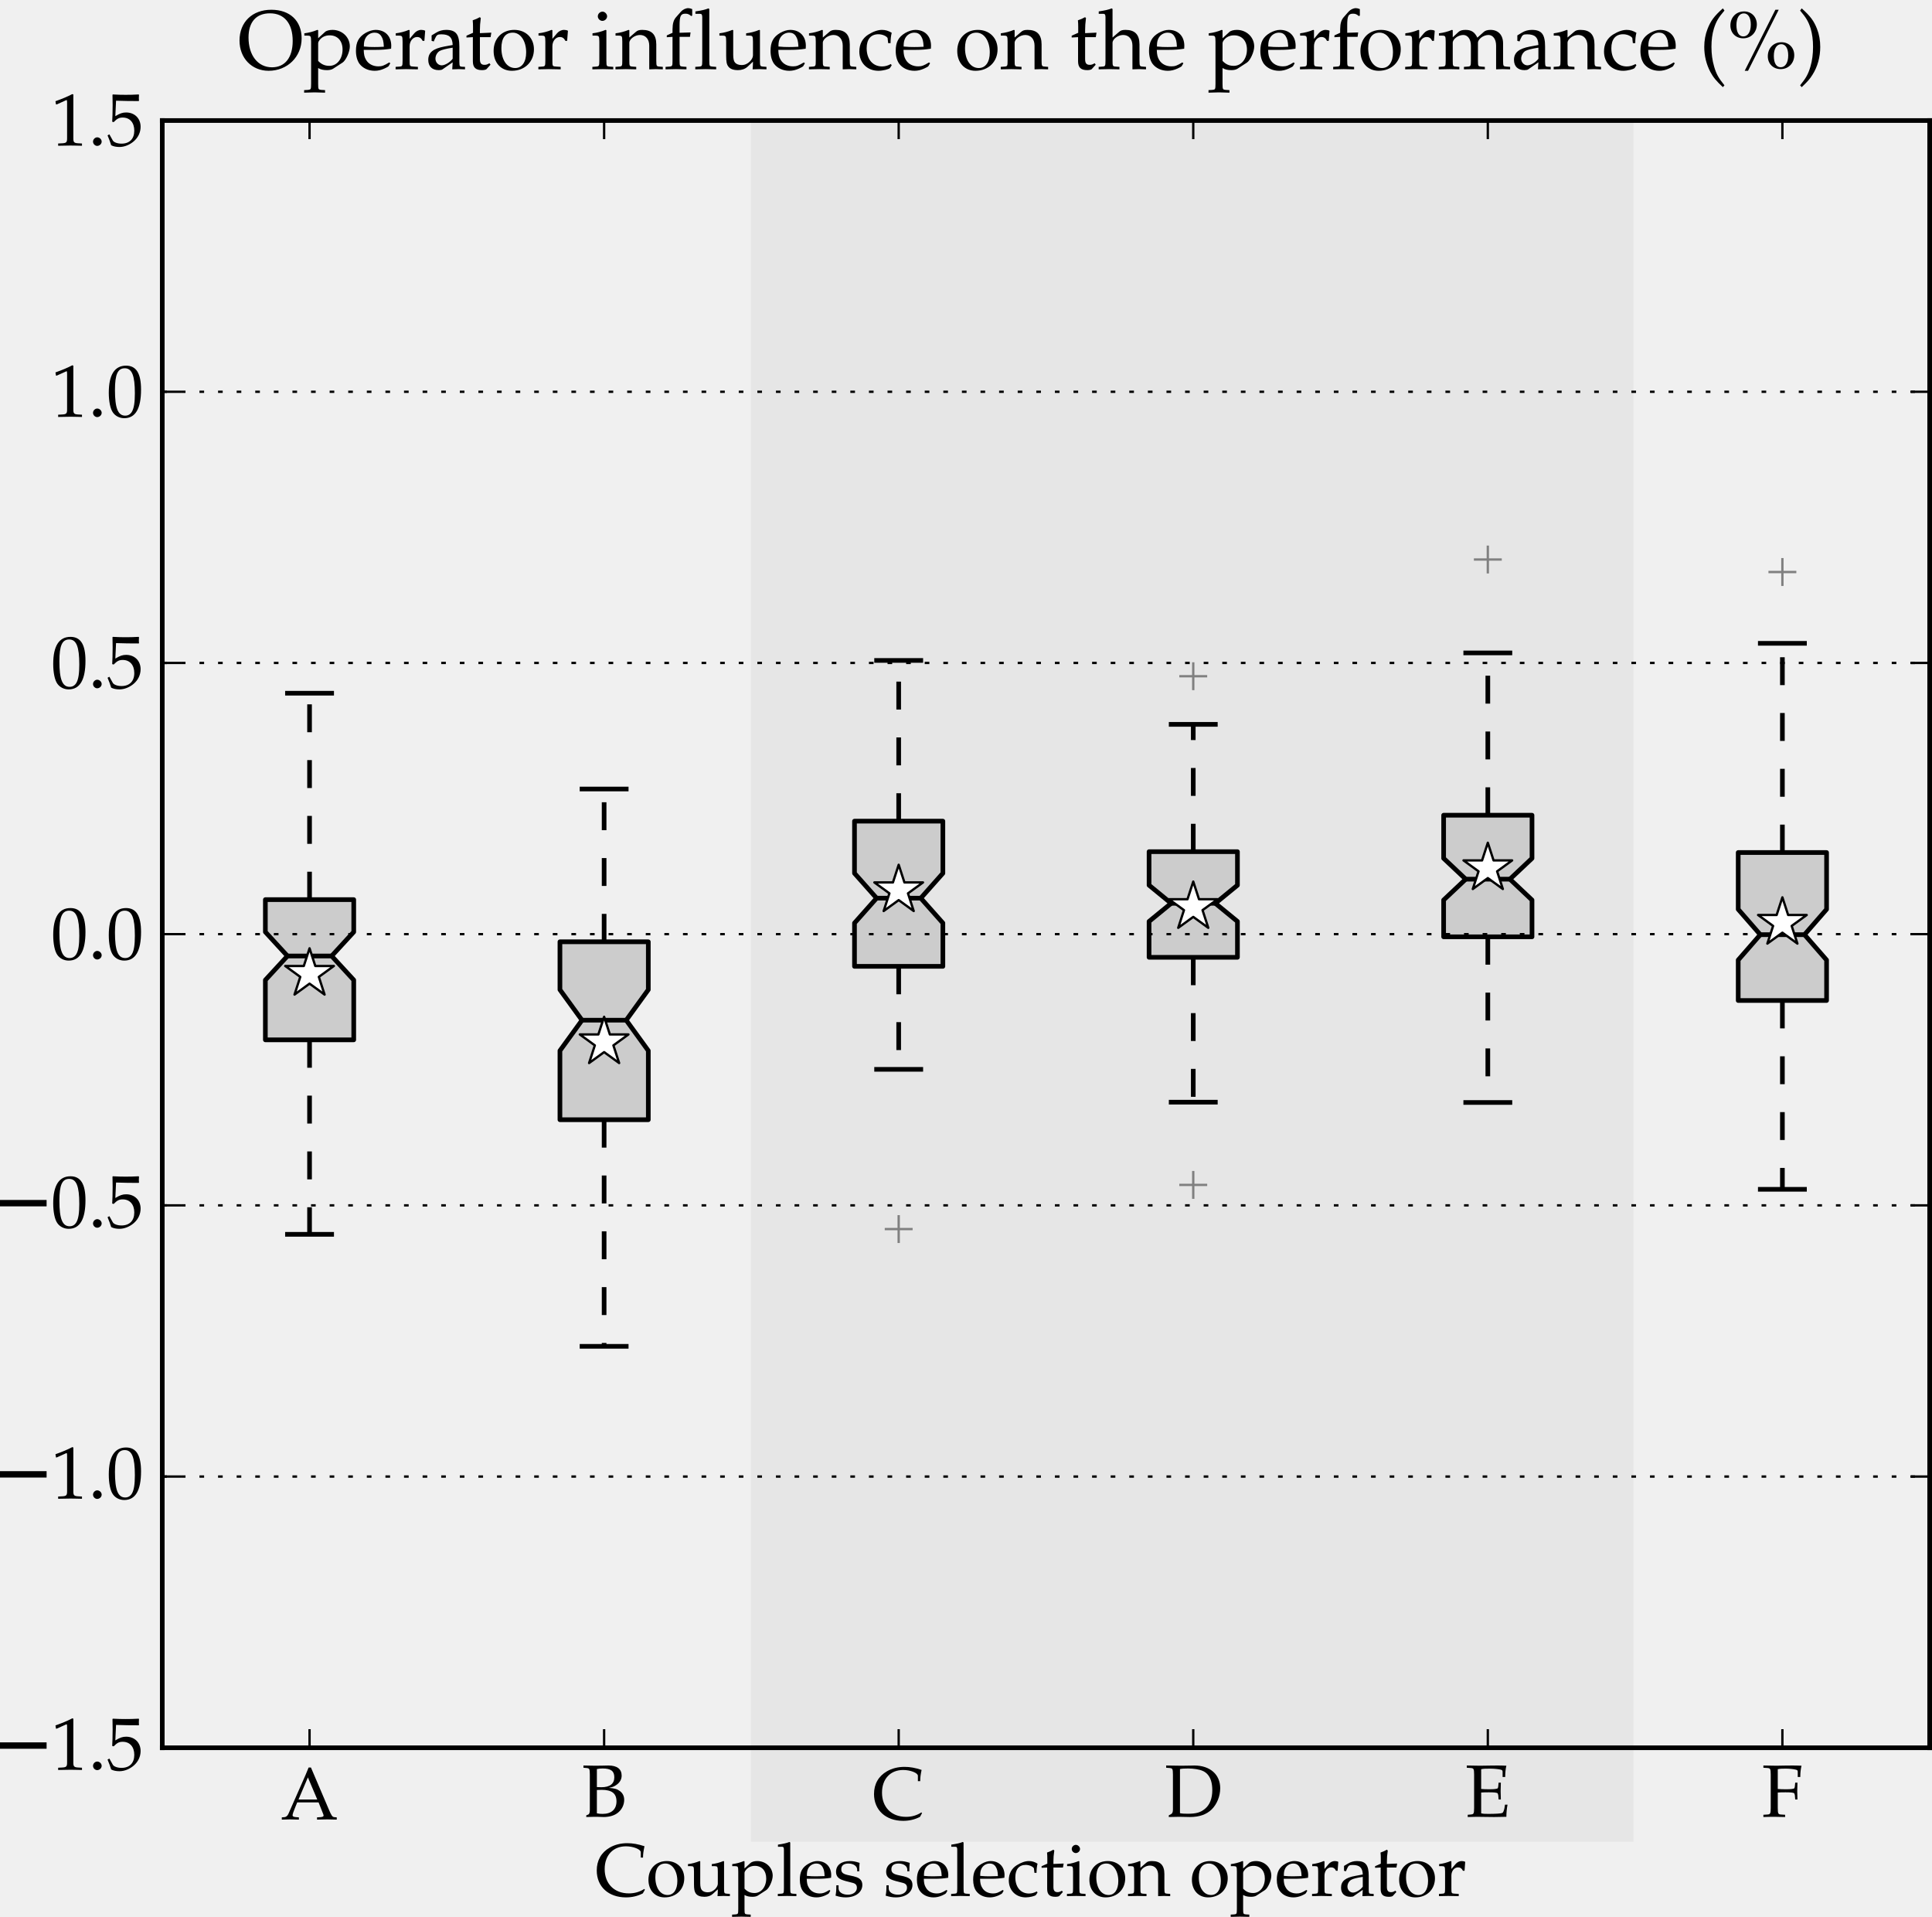
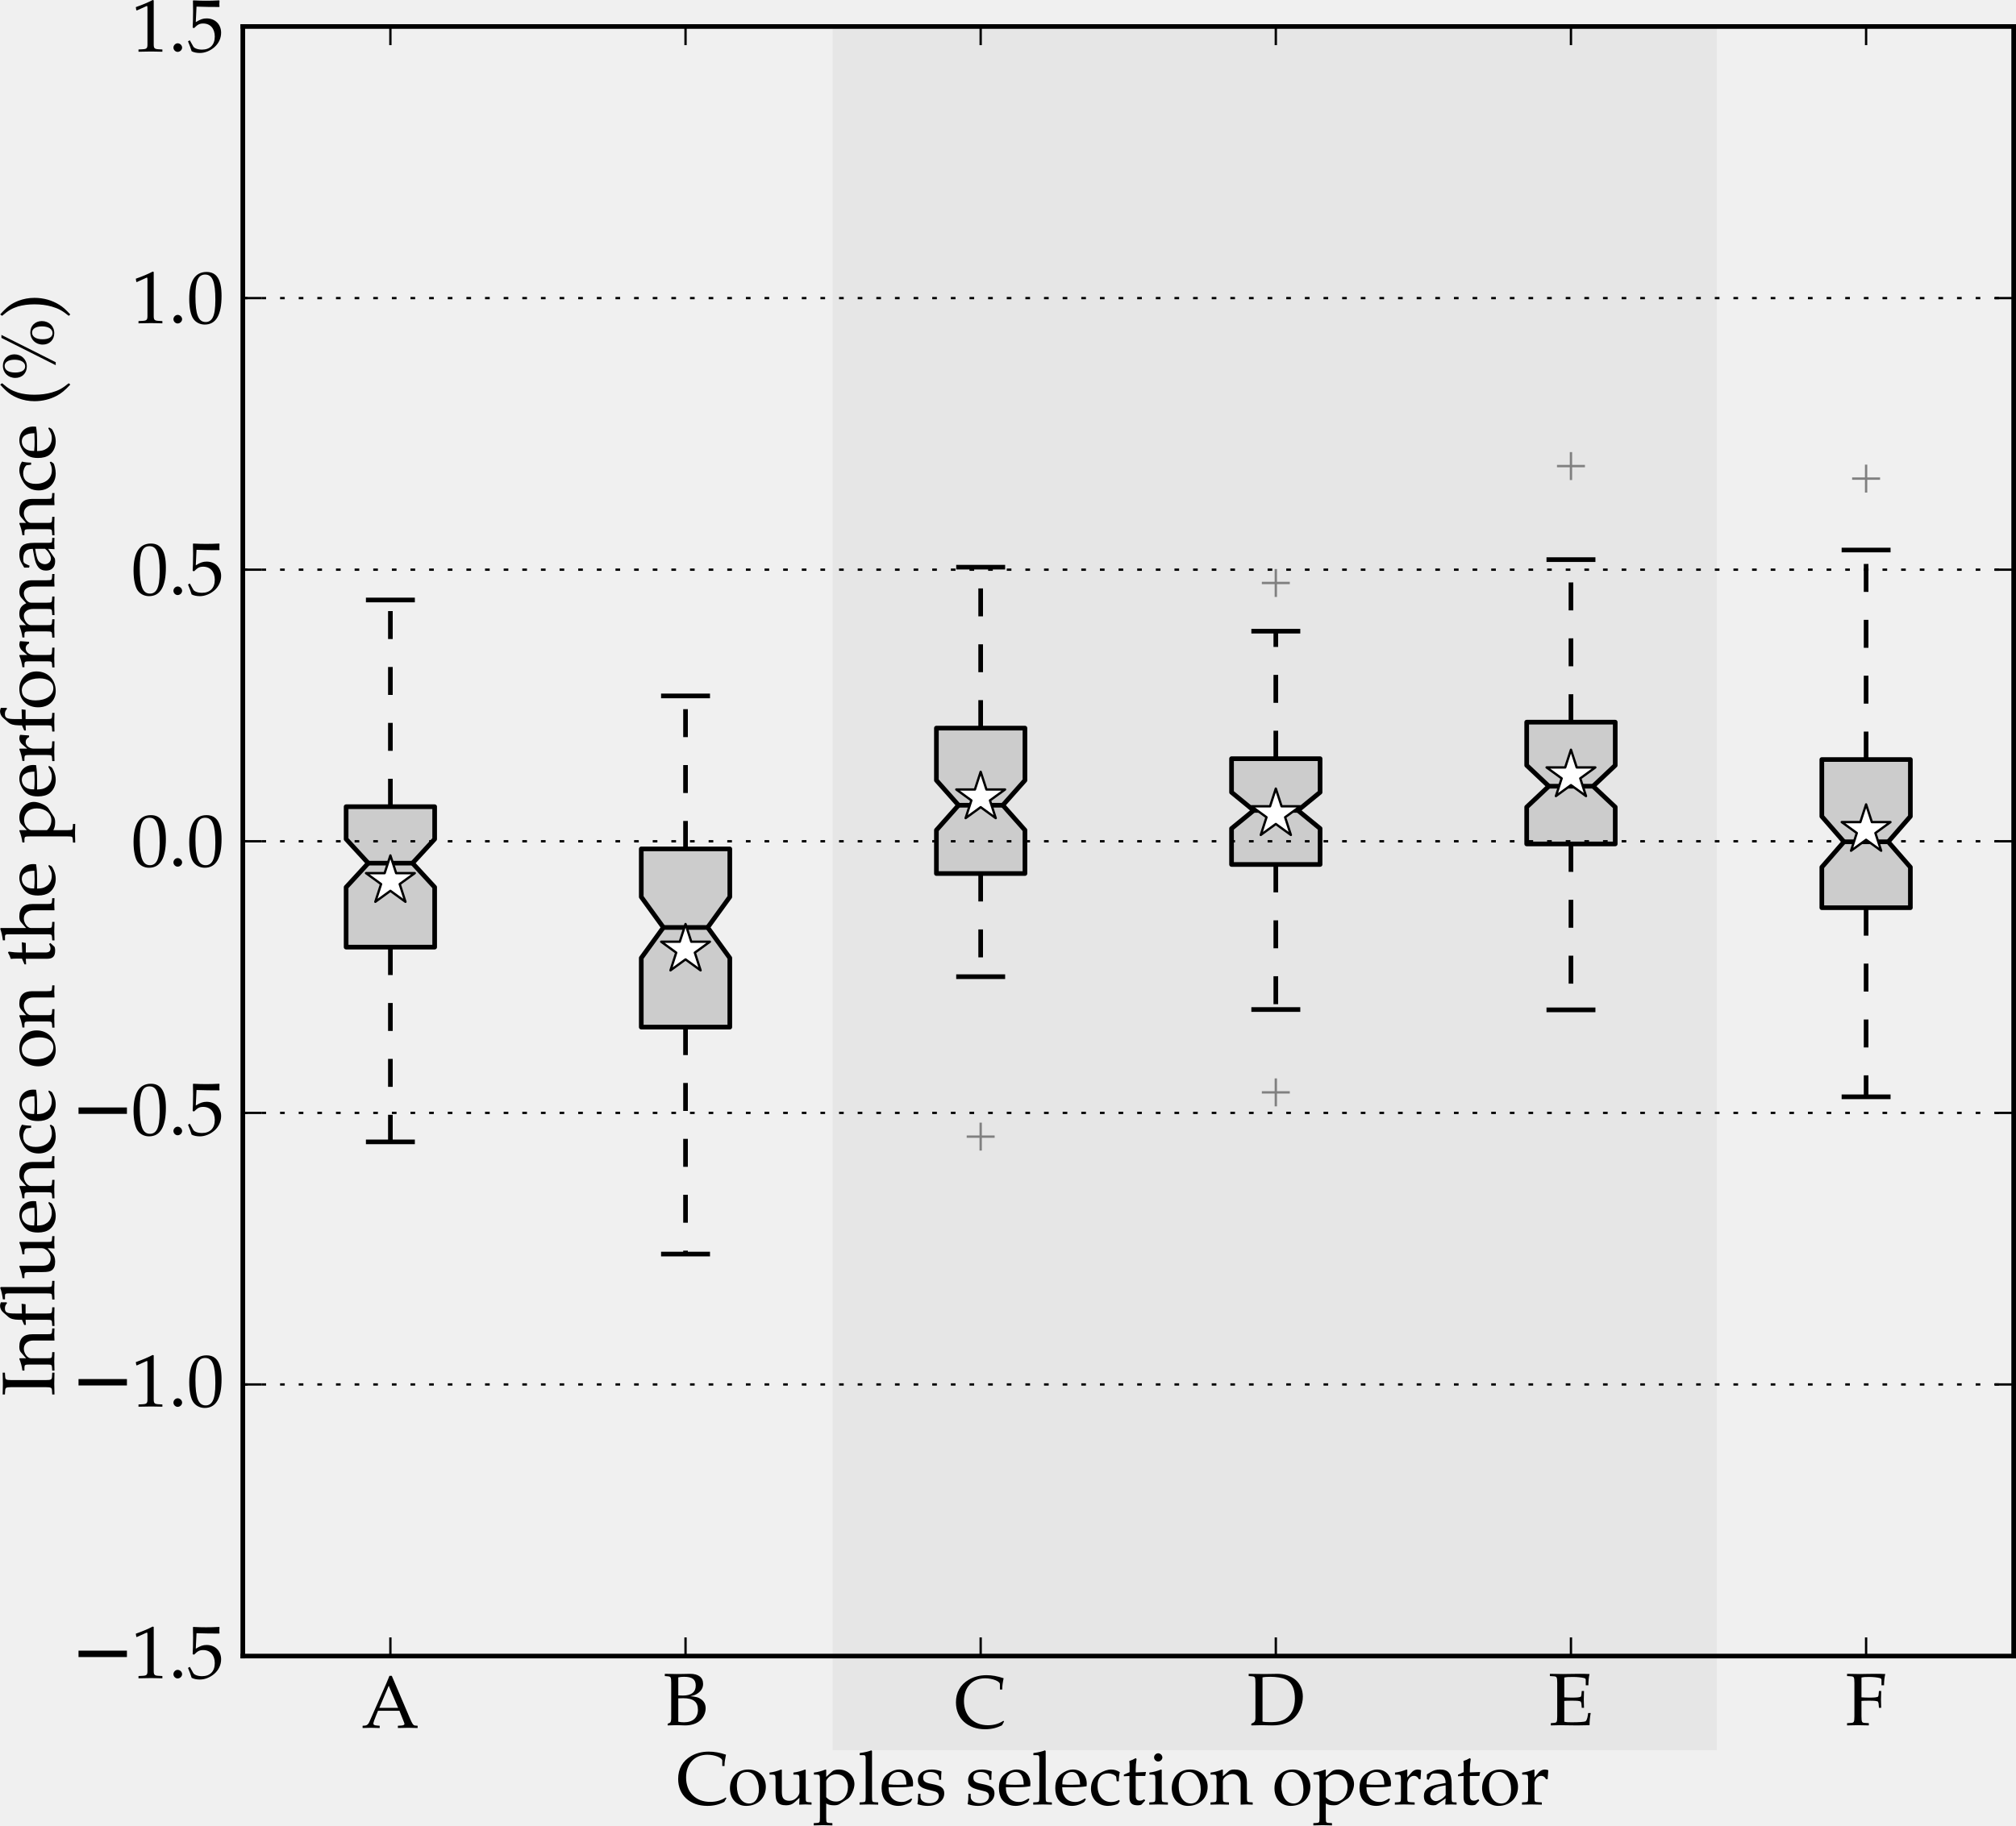
- <svg xmlns="http://www.w3.org/2000/svg" id="svg2" version="1.1" xml:space="preserve" width="519.454" height="515.296" viewBox="0 0 519.454 515.296">
+ <svg xmlns="http://www.w3.org/2000/svg" id="svg2" version="1.1" xml:space="preserve" width="540.984" height="489.962" viewBox="0 0 540.984 489.962">
  <defs id="defs6">
    <clipPath clipPathUnits="userSpaceOnUse" id="clipPath20">
      <path d="m 43.2,43.2 380.16,0 0,349.92 -380.16,0 0,-349.92 z" id="path22" />
    </clipPath>
    <clipPath clipPathUnits="userSpaceOnUse" id="clipPath30">
      <path d="m 43.2,43.2 380.16,0 0,349.92 -380.16,0 0,-349.92 z" id="path32" />
    </clipPath>
    <clipPath clipPathUnits="userSpaceOnUse" id="clipPath40">
      <path d="m 43.2,43.2 380.16,0 0,349.92 -380.16,0 0,-349.92 z" id="path42" />
    </clipPath>
    <clipPath clipPathUnits="userSpaceOnUse" id="clipPath50">
      <path d="m 43.2,43.2 380.16,0 0,349.92 -380.16,0 0,-349.92 z" id="path52" />
    </clipPath>
    <clipPath clipPathUnits="userSpaceOnUse" id="clipPath60">
      <path d="m 43.2,43.2 380.16,0 0,349.92 -380.16,0 0,-349.92 z" id="path62" />
    </clipPath>
    <clipPath clipPathUnits="userSpaceOnUse" id="clipPath70">
      <path d="m 43.2,43.2 380.16,0 0,349.92 -380.16,0 0,-349.92 z" id="path72" />
    </clipPath>
    <clipPath clipPathUnits="userSpaceOnUse" id="clipPath80">
      <path d="m 43.2,43.2 380.16,0 0,349.92 -380.16,0 0,-349.92 z" id="path82" />
    </clipPath>
    <clipPath clipPathUnits="userSpaceOnUse" id="clipPath90">
      <path d="m 43.2,43.2 380.16,0 0,349.92 -380.16,0 0,-349.92 z" id="path92" />
    </clipPath>
    <clipPath clipPathUnits="userSpaceOnUse" id="clipPath100">
      <path d="m 43.2,43.2 380.16,0 0,349.92 -380.16,0 0,-349.92 z" id="path102" />
    </clipPath>
    <clipPath clipPathUnits="userSpaceOnUse" id="clipPath110">
      <path d="m 43.2,43.2 380.16,0 0,349.92 -380.16,0 0,-349.92 z" id="path112" />
    </clipPath>
    <clipPath clipPathUnits="userSpaceOnUse" id="clipPath120">
      <path d="m 43.2,43.2 380.16,0 0,349.92 -380.16,0 0,-349.92 z" id="path122" />
    </clipPath>
    <clipPath clipPathUnits="userSpaceOnUse" id="clipPath130">
      <path d="m 43.2,43.2 380.16,0 0,349.92 -380.16,0 0,-349.92 z" id="path132" />
    </clipPath>
    <clipPath clipPathUnits="userSpaceOnUse" id="clipPath140">
      <path d="m 43.2,43.2 380.16,0 0,349.92 -380.16,0 0,-349.92 z" id="path142" />
    </clipPath>
    <clipPath clipPathUnits="userSpaceOnUse" id="clipPath150">
      <path d="m 43.2,43.2 380.16,0 0,349.92 -380.16,0 0,-349.92 z" id="path152" />
    </clipPath>
    <clipPath clipPathUnits="userSpaceOnUse" id="clipPath160">
      <path d="m 43.2,43.2 380.16,0 0,349.92 -380.16,0 0,-349.92 z" id="path162" />
    </clipPath>
    <clipPath clipPathUnits="userSpaceOnUse" id="clipPath170">
      <path d="m 43.2,43.2 380.16,0 0,349.92 -380.16,0 0,-349.92 z" id="path172" />
    </clipPath>
    <clipPath clipPathUnits="userSpaceOnUse" id="clipPath180">
      <path d="m 43.2,43.2 380.16,0 0,349.92 -380.16,0 0,-349.92 z" id="path182" />
    </clipPath>
    <clipPath clipPathUnits="userSpaceOnUse" id="clipPath190">
      <path d="m 43.2,43.2 380.16,0 0,349.92 -380.16,0 0,-349.92 z" id="path192" />
    </clipPath>
    <clipPath clipPathUnits="userSpaceOnUse" id="clipPath200">
      <path d="m 43.2,43.2 380.16,0 0,349.92 -380.16,0 0,-349.92 z" id="path202" />
    </clipPath>
    <clipPath clipPathUnits="userSpaceOnUse" id="clipPath210">
      <path d="m 43.2,43.2 380.16,0 0,349.92 -380.16,0 0,-349.92 z" id="path212" />
    </clipPath>
    <clipPath clipPathUnits="userSpaceOnUse" id="clipPath220">
      <path d="m 43.2,43.2 380.16,0 0,349.92 -380.16,0 0,-349.92 z" id="path222" />
    </clipPath>
    <clipPath clipPathUnits="userSpaceOnUse" id="clipPath230">
      <path d="m 43.2,43.2 380.16,0 0,349.92 -380.16,0 0,-349.92 z" id="path232" />
    </clipPath>
    <clipPath clipPathUnits="userSpaceOnUse" id="clipPath240">
      <path d="m 43.2,43.2 380.16,0 0,349.92 -380.16,0 0,-349.92 z" id="path242" />
    </clipPath>
    <clipPath clipPathUnits="userSpaceOnUse" id="clipPath250">
      <path d="m 43.2,43.2 380.16,0 0,349.92 -380.16,0 0,-349.92 z" id="path252" />
    </clipPath>
    <clipPath clipPathUnits="userSpaceOnUse" id="clipPath260">
      <path d="m 43.2,43.2 380.16,0 0,349.92 -380.16,0 0,-349.92 z" id="path262" />
    </clipPath>
    <clipPath clipPathUnits="userSpaceOnUse" id="clipPath270">
      <path d="m 43.2,43.2 380.16,0 0,349.92 -380.16,0 0,-349.92 z" id="path272" />
    </clipPath>
    <clipPath clipPathUnits="userSpaceOnUse" id="clipPath280">
      <path d="m 43.2,43.2 380.16,0 0,349.92 -380.16,0 0,-349.92 z" id="path282" />
    </clipPath>
    <clipPath clipPathUnits="userSpaceOnUse" id="clipPath290">
      <path d="m 43.2,43.2 380.16,0 0,349.92 -380.16,0 0,-349.92 z" id="path292" />
    </clipPath>
    <clipPath clipPathUnits="userSpaceOnUse" id="clipPath300">
      <path d="m 43.2,43.2 380.16,0 0,349.92 -380.16,0 0,-349.92 z" id="path302" />
    </clipPath>
    <clipPath clipPathUnits="userSpaceOnUse" id="clipPath310">
      <path d="m 43.2,43.2 380.16,0 0,349.92 -380.16,0 0,-349.92 z" id="path312" />
    </clipPath>
    <clipPath clipPathUnits="userSpaceOnUse" id="clipPath320">
      <path d="m 43.2,43.2 380.16,0 0,349.92 -380.16,0 0,-349.92 z" id="path322" />
    </clipPath>
    <clipPath clipPathUnits="userSpaceOnUse" id="clipPath330">
      <path d="m 43.2,43.2 380.16,0 0,349.92 -380.16,0 0,-349.92 z" id="path332" />
    </clipPath>
    <clipPath clipPathUnits="userSpaceOnUse" id="clipPath340">
      <path d="m 43.2,43.2 380.16,0 0,349.92 -380.16,0 0,-349.92 z" id="path342" />
    </clipPath>
    <clipPath clipPathUnits="userSpaceOnUse" id="clipPath350">
      <path d="m 43.2,43.2 380.16,0 0,349.92 -380.16,0 0,-349.92 z" id="path352" />
    </clipPath>
    <clipPath clipPathUnits="userSpaceOnUse" id="clipPath360">
      <path d="m 43.2,43.2 380.16,0 0,349.92 -380.16,0 0,-349.92 z" id="path362" />
    </clipPath>
    <clipPath clipPathUnits="userSpaceOnUse" id="clipPath370">
      <path d="m 43.2,43.2 380.16,0 0,349.92 -380.16,0 0,-349.92 z" id="path372" />
    </clipPath>
    <clipPath clipPathUnits="userSpaceOnUse" id="clipPath380">
      <path d="m 43.2,43.2 380.16,0 0,349.92 -380.16,0 0,-349.92 z" id="path382" />
    </clipPath>
    <clipPath clipPathUnits="userSpaceOnUse" id="clipPath390">
      <path d="m 43.2,43.2 380.16,0 0,349.92 -380.16,0 0,-349.92 z" id="path392" />
    </clipPath>
    <clipPath clipPathUnits="userSpaceOnUse" id="clipPath400">
      <path d="m 43.2,43.2 380.16,0 0,349.92 -380.16,0 0,-349.92 z" id="path402" />
    </clipPath>
    <clipPath clipPathUnits="userSpaceOnUse" id="clipPath410">
      <path d="m 43.2,43.2 380.16,0 0,349.92 -380.16,0 0,-349.92 z" id="path412" />
    </clipPath>
    <clipPath clipPathUnits="userSpaceOnUse" id="clipPath420">
      <path d="m 43.2,43.2 380.16,0 0,349.92 -380.16,0 0,-349.92 z" id="path422" />
    </clipPath>
    <clipPath clipPathUnits="userSpaceOnUse" id="clipPath430">
      <path d="m 43.2,43.2 380.16,0 0,349.92 -380.16,0 0,-349.92 z" id="path432" />
    </clipPath>
    <clipPath clipPathUnits="userSpaceOnUse" id="clipPath440">
      <path d="m -5.481,-4.7 10.962,0 0,10.45 -10.962,0 0,-10.45 z" id="path442" />
    </clipPath>
    <clipPath clipPathUnits="userSpaceOnUse" id="clipPath452">
      <path d="m -5.481,-4.7 10.962,0 0,10.45 -10.962,0 0,-10.45 z" id="path454" />
    </clipPath>
    <clipPath clipPathUnits="userSpaceOnUse" id="clipPath464">
      <path d="m -5.481,-4.7 10.962,0 0,10.45 -10.962,0 0,-10.45 z" id="path466" />
    </clipPath>
    <clipPath clipPathUnits="userSpaceOnUse" id="clipPath476">
      <path d="m -5.481,-4.7 10.962,0 0,10.45 -10.962,0 0,-10.45 z" id="path478" />
    </clipPath>
    <clipPath clipPathUnits="userSpaceOnUse" id="clipPath488">
      <path d="m -5.481,-4.7 10.962,0 0,10.45 -10.962,0 0,-10.45 z" id="path490" />
    </clipPath>
    <clipPath clipPathUnits="userSpaceOnUse" id="clipPath500">
      <path d="m -5.481,-4.7 10.962,0 0,10.45 -10.962,0 0,-10.45 z" id="path502" />
    </clipPath>
    <clipPath clipPathUnits="userSpaceOnUse" id="clipPath570">
      <path d="m 43.2,43.2 380.16,0 0,349.92 -380.16,0 0,-349.92 z" id="path572" />
    </clipPath>
    <clipPath clipPathUnits="userSpaceOnUse" id="clipPath592">
      <path d="m 43.2,43.2 380.16,0 0,349.92 -380.16,0 0,-349.92 z" id="path594" />
    </clipPath>
    <clipPath clipPathUnits="userSpaceOnUse" id="clipPath614">
      <path d="m 43.2,43.2 380.16,0 0,349.92 -380.16,0 0,-349.92 z" id="path616" />
    </clipPath>
    <clipPath clipPathUnits="userSpaceOnUse" id="clipPath636">
      <path d="m 43.2,43.2 380.16,0 0,349.92 -380.16,0 0,-349.92 z" id="path638" />
    </clipPath>
    <clipPath clipPathUnits="userSpaceOnUse" id="clipPath654">
      <path d="m 43.2,43.2 380.16,0 0,349.92 -380.16,0 0,-349.92 z" id="path656" />
    </clipPath>
    <clipPath clipPathUnits="userSpaceOnUse" id="clipPath672">
      <path d="m 43.2,43.2 380.16,0 0,349.92 -380.16,0 0,-349.92 z" id="path674" />
    </clipPath>
    <clipPath clipPathUnits="userSpaceOnUse" id="clipPath690">
      <path d="m 43.2,43.2 380.16,0 0,349.92 -380.16,0 0,-349.92 z" id="path692" />
    </clipPath>
  </defs>
-   <g id="layer1">
+   <g id="layer1" transform="translate(21.53068,-25.29133)">
    <rect style="fill:#e6e6e6;fill-opacity:1;stroke:none;stroke-width:2;stroke-linecap:round;stroke-linejoin:round;stroke-miterlimit:4;stroke-dasharray:none" id="rect3685" width="237.282" height="462.735" x="201.898" y="32.336" />
  </g>
-   <g id="g10" transform="matrix(1.25,0,0,-1.25,-10.37129,523.8047)">
+   <g id="g10" transform="matrix(1.25,0,0,-1.25,11.15939,498.5134)">
    <g id="g16">
      <g id="g18" clip-path="url(#clipPath20)">
        <path d="m 65.376,195.432 19.008,0 0,12.865 -4.752,5.165 4.752,5.165 0,6.958 -19.008,0 0,-6.958 4.752,-5.165 -4.752,-5.165 0,-12.865 z" style="fill:#cccccc;fill-opacity:1;fill-rule:nonzero;stroke:#000000;stroke-width:1;stroke-linecap:square;stroke-linejoin:round;stroke-miterlimit:10;stroke-dasharray:none;stroke-opacity:1" id="path24" />
      </g>
    </g>
    <g id="g26">
      <g id="g28" clip-path="url(#clipPath30)">
        <path d="m 128.736,178.255 19.008,0 0,14.846 -4.752,6.555 4.752,6.555 0,10.31 -19.008,0 0,-10.31 4.752,-6.555 -4.752,-6.555 0,-14.846 z" style="fill:#cccccc;fill-opacity:1;fill-rule:nonzero;stroke:#000000;stroke-width:1;stroke-linecap:square;stroke-linejoin:round;stroke-miterlimit:10;stroke-dasharray:none;stroke-opacity:1" id="path34" />
      </g>
    </g>
    <g id="g36">
      <g id="g38" clip-path="url(#clipPath40)">
        <path d="m 192.096,211.236 19.008,0 0,9.316 -4.752,5.349 4.752,5.349 0,11.212 -19.008,0 0,-11.212 4.752,-5.349 -4.752,-5.349 0,-9.316 z" style="fill:#cccccc;fill-opacity:1;fill-rule:nonzero;stroke:#000000;stroke-width:1;stroke-linecap:square;stroke-linejoin:round;stroke-miterlimit:10;stroke-dasharray:none;stroke-opacity:1" id="path44" />
      </g>
    </g>
    <g id="g46">
      <g id="g48" clip-path="url(#clipPath50)">
        <path d="m 255.456,213.182 19.008,0 0,7.716 -4.752,3.891 4.752,3.891 0,7.215 -19.008,0 0,-7.215 4.752,-3.891 -4.752,-3.891 0,-7.716 z" style="fill:#cccccc;fill-opacity:1;fill-rule:nonzero;stroke:#000000;stroke-width:1;stroke-linecap:square;stroke-linejoin:round;stroke-miterlimit:10;stroke-dasharray:none;stroke-opacity:1" id="path54" />
      </g>
    </g>
    <g id="g56">
      <g id="g58" clip-path="url(#clipPath60)">
        <path d="m 318.816,217.59 19.008,0 0,7.915 -4.752,4.479 4.752,4.479 0,9.275 -19.008,0 0,-9.275 4.752,-4.479 -4.752,-4.479 0,-7.915 z" style="fill:#cccccc;fill-opacity:1;fill-rule:nonzero;stroke:#000000;stroke-width:1;stroke-linecap:square;stroke-linejoin:round;stroke-miterlimit:10;stroke-dasharray:none;stroke-opacity:1" id="path64" />
      </g>
    </g>
    <g id="g66">
      <g id="g68" clip-path="url(#clipPath70)">
        <path d="m 382.176,203.894 19.008,0 0,8.705 -4.752,5.451 4.752,5.451 0,12.213 -19.008,0 0,-12.213 4.752,-5.451 -4.752,-5.451 0,-8.705 z" style="fill:#cccccc;fill-opacity:1;fill-rule:nonzero;stroke:#000000;stroke-width:1;stroke-linecap:square;stroke-linejoin:round;stroke-miterlimit:10;stroke-dasharray:none;stroke-opacity:1" id="path74" />
      </g>
    </g>
    <g id="g76">
      <g id="g78" clip-path="url(#clipPath80)">
        <path d="m 74.88,195.432 0,-41.822" style="fill:none;stroke:#000000;stroke-width:1;stroke-linecap:butt;stroke-linejoin:round;stroke-miterlimit:10;stroke-dasharray:6, 6;stroke-dashoffset:0;stroke-opacity:1" id="path84" />
      </g>
    </g>
    <g id="g86">
      <g id="g88" clip-path="url(#clipPath90)">
        <path d="m 74.88,225.585 0,44.386" style="fill:none;stroke:#000000;stroke-width:1;stroke-linecap:butt;stroke-linejoin:round;stroke-miterlimit:10;stroke-dasharray:6, 6;stroke-dashoffset:0;stroke-opacity:1" id="path94" />
      </g>
    </g>
    <g id="g96">
      <g id="g98" clip-path="url(#clipPath100)">
        <path d="m 70.128,269.971 9.504,0" style="fill:none;stroke:#000000;stroke-width:1;stroke-linecap:square;stroke-linejoin:round;stroke-miterlimit:10;stroke-dasharray:none;stroke-opacity:1" id="path104" />
      </g>
    </g>
    <g id="g106">
      <g id="g108" clip-path="url(#clipPath110)">
        <path d="m 70.128,153.61 9.504,0" style="fill:none;stroke:#000000;stroke-width:1;stroke-linecap:square;stroke-linejoin:round;stroke-miterlimit:10;stroke-dasharray:none;stroke-opacity:1" id="path114" />
      </g>
    </g>
    <g id="g116">
      <g id="g118" clip-path="url(#clipPath120)">
        <path d="m 70.128,213.462 9.504,0" style="fill:none;stroke:#000000;stroke-width:1;stroke-linecap:square;stroke-linejoin:round;stroke-miterlimit:10;stroke-dasharray:none;stroke-opacity:1" id="path124" />
      </g>
    </g>
    <g id="g126">
      <g id="g128" clip-path="url(#clipPath130)">
        <path d="m 138.24,178.255 0,-48.733" style="fill:none;stroke:#000000;stroke-width:1;stroke-linecap:butt;stroke-linejoin:round;stroke-miterlimit:10;stroke-dasharray:6, 6;stroke-dashoffset:0;stroke-opacity:1" id="path134" />
      </g>
    </g>
    <g id="g136">
      <g id="g138" clip-path="url(#clipPath140)">
        <path d="m 138.24,216.522 0,32.847" style="fill:none;stroke:#000000;stroke-width:1;stroke-linecap:butt;stroke-linejoin:round;stroke-miterlimit:10;stroke-dasharray:6, 6;stroke-dashoffset:0;stroke-opacity:1" id="path144" />
      </g>
    </g>
    <g id="g146">
      <g id="g148" clip-path="url(#clipPath150)">
        <path d="m 133.488,249.369 9.504,0" style="fill:none;stroke:#000000;stroke-width:1;stroke-linecap:square;stroke-linejoin:round;stroke-miterlimit:10;stroke-dasharray:none;stroke-opacity:1" id="path154" />
      </g>
    </g>
    <g id="g156">
      <g id="g158" clip-path="url(#clipPath160)">
        <path d="m 133.488,129.522 9.504,0" style="fill:none;stroke:#000000;stroke-width:1;stroke-linecap:square;stroke-linejoin:round;stroke-miterlimit:10;stroke-dasharray:none;stroke-opacity:1" id="path164" />
      </g>
    </g>
    <g id="g166">
      <g id="g168" clip-path="url(#clipPath170)">
        <path d="m 133.488,199.657 9.504,0" style="fill:none;stroke:#000000;stroke-width:1;stroke-linecap:square;stroke-linejoin:round;stroke-miterlimit:10;stroke-dasharray:none;stroke-opacity:1" id="path174" />
      </g>
    </g>
    <g id="g176">
      <g id="g178" clip-path="url(#clipPath180)">
        <path d="m 201.6,211.236 0,-22.152" style="fill:none;stroke:#000000;stroke-width:1;stroke-linecap:butt;stroke-linejoin:round;stroke-miterlimit:10;stroke-dasharray:6, 6;stroke-dashoffset:0;stroke-opacity:1" id="path184" />
      </g>
    </g>
    <g id="g186">
      <g id="g188" clip-path="url(#clipPath190)">
        <path d="m 201.6,242.462 0,34.556" style="fill:none;stroke:#000000;stroke-width:1;stroke-linecap:butt;stroke-linejoin:round;stroke-miterlimit:10;stroke-dasharray:6, 6;stroke-dashoffset:0;stroke-opacity:1" id="path194" />
      </g>
    </g>
    <g id="g196">
      <g id="g198" clip-path="url(#clipPath200)">
        <path d="m 196.848,277.019 9.504,0" style="fill:none;stroke:#000000;stroke-width:1;stroke-linecap:square;stroke-linejoin:round;stroke-miterlimit:10;stroke-dasharray:none;stroke-opacity:1" id="path204" />
      </g>
    </g>
    <g id="g206">
      <g id="g208" clip-path="url(#clipPath210)">
        <path d="m 196.848,189.084 9.504,0" style="fill:none;stroke:#000000;stroke-width:1;stroke-linecap:square;stroke-linejoin:round;stroke-miterlimit:10;stroke-dasharray:none;stroke-opacity:1" id="path214" />
      </g>
    </g>
    <g id="g216">
      <g id="g218" clip-path="url(#clipPath220)">
        <path d="m 196.848,225.901 9.504,0" style="fill:none;stroke:#000000;stroke-width:1;stroke-linecap:square;stroke-linejoin:round;stroke-miterlimit:10;stroke-dasharray:none;stroke-opacity:1" id="path224" />
      </g>
    </g>
    <g id="g226">
      <g id="g228" clip-path="url(#clipPath230)">
        <path d="m 198.6,154.739 6,0 m -3,-3 0,6" style="fill:none;stroke:#808080;stroke-width:0.5;stroke-linecap:butt;stroke-linejoin:round;stroke-miterlimit:10;stroke-dasharray:none;stroke-opacity:1" id="path234" />
      </g>
    </g>
    <g id="g236">
      <g id="g238" clip-path="url(#clipPath240)">
        <path d="m 264.96,213.182 0,-31.15" style="fill:none;stroke:#000000;stroke-width:1;stroke-linecap:butt;stroke-linejoin:round;stroke-miterlimit:10;stroke-dasharray:6, 6;stroke-dashoffset:0;stroke-opacity:1" id="path244" />
      </g>
    </g>
    <g id="g246">
      <g id="g248" clip-path="url(#clipPath250)">
        <path d="m 264.96,235.895 0,27.379" style="fill:none;stroke:#000000;stroke-width:1;stroke-linecap:butt;stroke-linejoin:round;stroke-miterlimit:10;stroke-dasharray:6, 6;stroke-dashoffset:0;stroke-opacity:1" id="path254" />
      </g>
    </g>
    <g id="g256">
      <g id="g258" clip-path="url(#clipPath260)">
        <path d="m 260.208,263.274 9.504,0" style="fill:none;stroke:#000000;stroke-width:1;stroke-linecap:square;stroke-linejoin:round;stroke-miterlimit:10;stroke-dasharray:none;stroke-opacity:1" id="path264" />
      </g>
    </g>
    <g id="g266">
      <g id="g268" clip-path="url(#clipPath270)">
        <path d="m 260.208,182.032 9.504,0" style="fill:none;stroke:#000000;stroke-width:1;stroke-linecap:square;stroke-linejoin:round;stroke-miterlimit:10;stroke-dasharray:none;stroke-opacity:1" id="path274" />
      </g>
    </g>
    <g id="g276">
      <g id="g278" clip-path="url(#clipPath280)">
        <path d="m 260.208,224.789 9.504,0" style="fill:none;stroke:#000000;stroke-width:1;stroke-linecap:square;stroke-linejoin:round;stroke-miterlimit:10;stroke-dasharray:none;stroke-opacity:1" id="path284" />
      </g>
    </g>
    <g id="g286">
      <g id="g288" clip-path="url(#clipPath290)">
        <path d="m 261.96,273.627 6,0 m -3,-3 0,6" style="fill:none;stroke:#808080;stroke-width:0.5;stroke-linecap:butt;stroke-linejoin:round;stroke-miterlimit:10;stroke-dasharray:none;stroke-opacity:1" id="path294" />
      </g>
    </g>
    <g id="g296">
      <g id="g298" clip-path="url(#clipPath300)">
        <path d="m 261.96,164.24 6,0 m -3,-3 0,6" style="fill:none;stroke:#808080;stroke-width:0.5;stroke-linecap:butt;stroke-linejoin:round;stroke-miterlimit:10;stroke-dasharray:none;stroke-opacity:1" id="path304" />
      </g>
    </g>
    <g id="g306">
      <g id="g308" clip-path="url(#clipPath310)">
        <path d="m 328.32,217.59 0,-35.63" style="fill:none;stroke:#000000;stroke-width:1;stroke-linecap:butt;stroke-linejoin:round;stroke-miterlimit:10;stroke-dasharray:6, 6;stroke-dashoffset:0;stroke-opacity:1" id="path314" />
      </g>
    </g>
    <g id="g316">
      <g id="g318" clip-path="url(#clipPath320)">
        <path d="m 328.32,243.739 0,34.898" style="fill:none;stroke:#000000;stroke-width:1;stroke-linecap:butt;stroke-linejoin:round;stroke-miterlimit:10;stroke-dasharray:6, 6;stroke-dashoffset:0;stroke-opacity:1" id="path324" />
      </g>
    </g>
    <g id="g326">
      <g id="g328" clip-path="url(#clipPath330)">
        <path d="m 323.568,278.638 9.504,0" style="fill:none;stroke:#000000;stroke-width:1;stroke-linecap:square;stroke-linejoin:round;stroke-miterlimit:10;stroke-dasharray:none;stroke-opacity:1" id="path334" />
      </g>
    </g>
    <g id="g336">
      <g id="g338" clip-path="url(#clipPath340)">
        <path d="m 323.568,181.96 9.504,0" style="fill:none;stroke:#000000;stroke-width:1;stroke-linecap:square;stroke-linejoin:round;stroke-miterlimit:10;stroke-dasharray:none;stroke-opacity:1" id="path344" />
      </g>
    </g>
    <g id="g346">
      <g id="g348" clip-path="url(#clipPath350)">
        <path d="m 323.568,229.985 9.504,0" style="fill:none;stroke:#000000;stroke-width:1;stroke-linecap:square;stroke-linejoin:round;stroke-miterlimit:10;stroke-dasharray:none;stroke-opacity:1" id="path354" />
      </g>
    </g>
    <g id="g356">
      <g id="g358" clip-path="url(#clipPath360)">
        <path d="m 325.32,298.726 6,0 m -3,-3 0,6" style="fill:none;stroke:#808080;stroke-width:0.5;stroke-linecap:butt;stroke-linejoin:round;stroke-miterlimit:10;stroke-dasharray:none;stroke-opacity:1" id="path364" />
      </g>
    </g>
    <g id="g366">
      <g id="g368" clip-path="url(#clipPath370)">
        <path d="m 391.68,203.894 0,-40.604" style="fill:none;stroke:#000000;stroke-width:1;stroke-linecap:butt;stroke-linejoin:round;stroke-miterlimit:10;stroke-dasharray:6, 6;stroke-dashoffset:0;stroke-opacity:1" id="path374" />
      </g>
    </g>
    <g id="g376">
      <g id="g378" clip-path="url(#clipPath380)">
        <path d="m 391.68,235.713 0,44.988" style="fill:none;stroke:#000000;stroke-width:1;stroke-linecap:butt;stroke-linejoin:round;stroke-miterlimit:10;stroke-dasharray:6, 6;stroke-dashoffset:0;stroke-opacity:1" id="path384" />
      </g>
    </g>
    <g id="g386">
      <g id="g388" clip-path="url(#clipPath390)">
        <path d="m 386.928,280.701 9.504,0" style="fill:none;stroke:#000000;stroke-width:1;stroke-linecap:square;stroke-linejoin:round;stroke-miterlimit:10;stroke-dasharray:none;stroke-opacity:1" id="path394" />
      </g>
    </g>
    <g id="g396">
      <g id="g398" clip-path="url(#clipPath400)">
        <path d="m 386.928,163.29 9.504,0" style="fill:none;stroke:#000000;stroke-width:1;stroke-linecap:square;stroke-linejoin:round;stroke-miterlimit:10;stroke-dasharray:none;stroke-opacity:1" id="path404" />
      </g>
    </g>
    <g id="g406">
      <g id="g408" clip-path="url(#clipPath410)">
        <path d="m 386.928,218.049 9.504,0" style="fill:none;stroke:#000000;stroke-width:1;stroke-linecap:square;stroke-linejoin:round;stroke-miterlimit:10;stroke-dasharray:none;stroke-opacity:1" id="path414" />
      </g>
    </g>
    <g id="g416">
      <g id="g418" clip-path="url(#clipPath420)">
        <path d="m 388.68,296.037 6,0 m -3,-3 0,6" style="fill:none;stroke:#808080;stroke-width:0.5;stroke-linecap:butt;stroke-linejoin:round;stroke-miterlimit:10;stroke-dasharray:none;stroke-opacity:1" id="path424" />
      </g>
    </g>
    <g id="g426">
      <g id="g428" clip-path="url(#clipPath430)">
        <g id="g434" transform="translate(74.88,209.6169)">
          <g id="g436">
            <g id="g438" clip-path="url(#clipPath440)">
              <path d="m 0,5.5 -1.235,-3.8 -3.996,1e-7 3.233,-2.349 L -3.233,-4.45 0,-2.101 3.233,-4.45 1.998,-0.649 5.231,1.7 1.235,1.7 0,5.5 Z" style="fill:#ffffff;fill-opacity:1;fill-rule:nonzero;stroke:#000000;stroke-width:0.5;stroke-linecap:butt;stroke-linejoin:round;stroke-miterlimit:10;stroke-dasharray:none;stroke-opacity:1" id="path444" />
            </g>
          </g>
          <g id="g446" transform="translate(63.36,-14.72439)">
            <g id="g448">
              <g id="g450" clip-path="url(#clipPath452)">
                <path d="m 0,5.5 -1.235,-3.8 -3.996,1e-7 3.233,-2.349 L -3.233,-4.45 0,-2.101 3.233,-4.45 1.998,-0.649 5.231,1.7 1.235,1.7 0,5.5 Z" style="fill:#ffffff;fill-opacity:1;fill-rule:nonzero;stroke:#000000;stroke-width:0.5;stroke-linecap:butt;stroke-linejoin:round;stroke-miterlimit:10;stroke-dasharray:none;stroke-opacity:1" id="path456" />
              </g>
            </g>
            <g id="g458" transform="translate(63.36,32.68966)">
              <g id="g460">
                <g id="g462" clip-path="url(#clipPath464)">
                  <path d="m 0,5.5 -1.235,-3.8 -3.996,1e-7 3.233,-2.349 L -3.233,-4.45 0,-2.101 3.233,-4.45 1.998,-0.649 5.231,1.7 1.235,1.7 0,5.5 Z" style="fill:#ffffff;fill-opacity:1;fill-rule:nonzero;stroke:#000000;stroke-width:0.5;stroke-linecap:butt;stroke-linejoin:round;stroke-miterlimit:10;stroke-dasharray:none;stroke-opacity:1" id="path468" />
                </g>
              </g>
              <g id="g470" transform="translate(63.36,-3.61082)">
                <g id="g472">
                  <g id="g474" clip-path="url(#clipPath476)">
                    <path d="m 0,5.5 -1.235,-3.8 -3.996,1e-7 3.233,-2.349 L -3.233,-4.45 0,-2.101 3.233,-4.45 1.998,-0.649 5.231,1.7 1.235,1.7 0,5.5 Z" style="fill:#ffffff;fill-opacity:1;fill-rule:nonzero;stroke:#000000;stroke-width:0.5;stroke-linecap:butt;stroke-linejoin:round;stroke-miterlimit:10;stroke-dasharray:none;stroke-opacity:1" id="path480" />
                  </g>
                </g>
                <g id="g482" transform="translate(63.36,8.346054)">
                  <g id="g484">
                    <g id="g486" clip-path="url(#clipPath488)">
                      <path d="m 0,5.5 -1.235,-3.8 -3.996,1e-7 3.233,-2.349 L -3.233,-4.45 0,-2.101 3.233,-4.45 1.998,-0.649 5.231,1.7 1.235,1.7 0,5.5 Z" style="fill:#ffffff;fill-opacity:1;fill-rule:nonzero;stroke:#000000;stroke-width:0.5;stroke-linecap:butt;stroke-linejoin:round;stroke-miterlimit:10;stroke-dasharray:none;stroke-opacity:1" id="path492" />
                    </g>
                  </g>
                  <g id="g494" transform="translate(63.36,-11.7378)">
                    <g id="g496">
                      <g id="g498" clip-path="url(#clipPath500)">
                        <path d="m 0,5.5 -1.235,-3.8 -3.996,1e-7 3.233,-2.349 L -3.233,-4.45 0,-2.101 3.233,-4.45 1.998,-0.649 5.231,1.7 1.235,1.7 0,5.5 Z" style="fill:#ffffff;fill-opacity:1;fill-rule:nonzero;stroke:#000000;stroke-width:0.5;stroke-linecap:butt;stroke-linejoin:round;stroke-miterlimit:10;stroke-dasharray:none;stroke-opacity:1" id="path504" />
                      </g>
                    </g>
                  </g>
                </g>
              </g>
            </g>
          </g>
        </g>
      </g>
    </g>
    <path d="m 74.88,43.2 0,4" style="fill:none;stroke:#000000;stroke-width:0.5;stroke-linecap:butt;stroke-linejoin:round;stroke-miterlimit:10;stroke-dasharray:none;stroke-opacity:1" id="path506" />
    <path d="m 74.88,393.12 0,-4" style="fill:none;stroke:#000000;stroke-width:0.5;stroke-linecap:butt;stroke-linejoin:round;stroke-miterlimit:10;stroke-dasharray:none;stroke-opacity:1" id="path508" />
    <text transform="matrix(1,0,0,-1,68.67933,27.79482)" style="font-variant:normal;font-size:15.94px;font-family:'URW Palladio L';-inkscape-font-specification:URWPalladioL-Roma;writing-mode:lr-tb;fill:#000000;fill-opacity:1;fill-rule:nonzero;stroke:none" id="text510">
      <tspan x="0" y="0" id="tspan512">A</tspan>
    </text>
    <path d="m 138.24,43.2 0,4" style="fill:none;stroke:#000000;stroke-width:0.5;stroke-linecap:butt;stroke-linejoin:round;stroke-miterlimit:10;stroke-dasharray:none;stroke-opacity:1" id="path514" />
    <path d="m 138.24,393.12 0,-4" style="fill:none;stroke:#000000;stroke-width:0.5;stroke-linecap:butt;stroke-linejoin:round;stroke-miterlimit:10;stroke-dasharray:none;stroke-opacity:1" id="path516" />
    <text transform="matrix(1,0,0,-1,133.3703,28.35278)" style="font-variant:normal;font-size:15.94px;font-family:'URW Palladio L';-inkscape-font-specification:URWPalladioL-Roma;writing-mode:lr-tb;fill:#000000;fill-opacity:1;fill-rule:nonzero;stroke:none" id="text518">
      <tspan x="0" y="0" id="tspan520">B</tspan>
    </text>
    <path d="m 201.6,43.2 0,4" style="fill:none;stroke:#000000;stroke-width:0.5;stroke-linecap:butt;stroke-linejoin:round;stroke-miterlimit:10;stroke-dasharray:none;stroke-opacity:1" id="path522" />
    <path d="m 201.6,393.12 0,-4" style="fill:none;stroke:#000000;stroke-width:0.5;stroke-linecap:butt;stroke-linejoin:round;stroke-miterlimit:10;stroke-dasharray:none;stroke-opacity:1" id="path524" />
    <text transform="matrix(1,0,0,-1,195.9492,27.79482)" style="font-variant:normal;font-size:15.94px;font-family:'URW Palladio L';-inkscape-font-specification:URWPalladioL-Roma;writing-mode:lr-tb;fill:#000000;fill-opacity:1;fill-rule:nonzero;stroke:none" id="text526">
      <tspan x="0" y="0" id="tspan528">C</tspan>
    </text>
    <path d="m 264.96,43.2 0,4" style="fill:none;stroke:#000000;stroke-width:0.5;stroke-linecap:butt;stroke-linejoin:round;stroke-miterlimit:10;stroke-dasharray:none;stroke-opacity:1" id="path530" />
    <path d="m 264.96,393.12 0,-4" style="fill:none;stroke:#000000;stroke-width:0.5;stroke-linecap:butt;stroke-linejoin:round;stroke-miterlimit:10;stroke-dasharray:none;stroke-opacity:1" id="path532" />
    <text transform="matrix(1,0,0,-1,258.7911,28.35278)" style="font-variant:normal;font-size:15.94px;font-family:'URW Palladio L';-inkscape-font-specification:URWPalladioL-Roma;writing-mode:lr-tb;fill:#000000;fill-opacity:1;fill-rule:nonzero;stroke:none" id="text534">
      <tspan x="0" y="0" id="tspan536">D</tspan>
    </text>
    <path d="m 328.32,43.2 0,4" style="fill:none;stroke:#000000;stroke-width:0.5;stroke-linecap:butt;stroke-linejoin:round;stroke-miterlimit:10;stroke-dasharray:none;stroke-opacity:1" id="path538" />
    <path d="m 328.32,393.12 0,-4" style="fill:none;stroke:#000000;stroke-width:0.5;stroke-linecap:butt;stroke-linejoin:round;stroke-miterlimit:10;stroke-dasharray:none;stroke-opacity:1" id="path540" />
    <text transform="matrix(1,0,0,-1,323.4503,28.35278)" style="font-variant:normal;font-size:15.94px;font-family:'URW Palladio L';-inkscape-font-specification:URWPalladioL-Roma;writing-mode:lr-tb;fill:#000000;fill-opacity:1;fill-rule:nonzero;stroke:none" id="text542">
      <tspan x="0" y="0" id="tspan544">E</tspan>
    </text>
    <path d="m 391.68,43.2 0,4" style="fill:none;stroke:#000000;stroke-width:0.5;stroke-linecap:butt;stroke-linejoin:round;stroke-miterlimit:10;stroke-dasharray:none;stroke-opacity:1" id="path546" />
    <path d="m 391.68,393.12 0,-4" style="fill:none;stroke:#000000;stroke-width:0.5;stroke-linecap:butt;stroke-linejoin:round;stroke-miterlimit:10;stroke-dasharray:none;stroke-opacity:1" id="path548" />
    <text transform="matrix(1,0,0,-1,387.2487,28.35278)" style="font-variant:normal;font-size:15.94px;font-family:'URW Palladio L';-inkscape-font-specification:URWPalladioL-Roma;writing-mode:lr-tb;fill:#000000;fill-opacity:1;fill-rule:nonzero;stroke:none" id="text550">
      <tspan x="0" y="0" id="tspan552">F</tspan>
    </text>
    <g id="g566">
      <g id="g568" clip-path="url(#clipPath570)">
        <path d="m 43.2,43.2 380.16,0" style="fill:none;stroke:#000000;stroke-width:0.5;stroke-linecap:butt;stroke-linejoin:round;stroke-miterlimit:10;stroke-dasharray:1, 3;stroke-dashoffset:0;stroke-opacity:1" id="path574" />
      </g>
    </g>
    <path d="m 43.2,43.2 4,0" style="fill:none;stroke:#000000;stroke-width:0.5;stroke-linecap:butt;stroke-linejoin:round;stroke-miterlimit:10;stroke-dasharray:none;stroke-opacity:1" id="path576" />
    <path d="m 423.36,43.2 -4,0" style="fill:none;stroke:#000000;stroke-width:0.5;stroke-linecap:butt;stroke-linejoin:round;stroke-miterlimit:10;stroke-dasharray:none;stroke-opacity:1" id="path578" />
    <text transform="matrix(1,0,0,-1,6.164049,38.46847)" style="font-style:italic;font-variant:normal;font-weight:normal;font-size:16.61px;font-family:'Computer Modern';-inkscape-font-specification:CMSY10;writing-mode:lr-tb;fill:#000000;fill-opacity:1;fill-rule:nonzero;stroke:none" id="text580">
      <tspan x="0" y="0" id="tspan582">−</tspan>
    </text>
    <text transform="matrix(1,0,0,-1,19.27472,38.46847)" style="font-variant:normal;font-size:15.94px;font-family:'URW Palladio L';-inkscape-font-specification:URWPalladioL-Roma;writing-mode:lr-tb;fill:#000000;fill-opacity:1;fill-rule:nonzero;stroke:none" id="text584">
      <tspan x="0 7.97 11.955" y="0" id="tspan586">1.5</tspan>
    </text>
    <g id="g588">
      <g id="g590" clip-path="url(#clipPath592)">
        <path d="m 43.2,101.52 380.16,0" style="fill:none;stroke:#000000;stroke-width:0.5;stroke-linecap:butt;stroke-linejoin:round;stroke-miterlimit:10;stroke-dasharray:1, 3;stroke-dashoffset:0;stroke-opacity:1" id="path596" />
      </g>
    </g>
    <path d="m 43.2,101.52 4,0" style="fill:none;stroke:#000000;stroke-width:0.5;stroke-linecap:butt;stroke-linejoin:round;stroke-miterlimit:10;stroke-dasharray:none;stroke-opacity:1" id="path598" />
    <path d="m 423.36,101.52 -4,0" style="fill:none;stroke:#000000;stroke-width:0.5;stroke-linecap:butt;stroke-linejoin:round;stroke-miterlimit:10;stroke-dasharray:none;stroke-opacity:1" id="path600" />
    <text transform="matrix(1,0,0,-1,6.164049,96.78847)" style="font-style:italic;font-variant:normal;font-weight:normal;font-size:16.61px;font-family:'Computer Modern';-inkscape-font-specification:CMSY10;writing-mode:lr-tb;fill:#000000;fill-opacity:1;fill-rule:nonzero;stroke:none" id="text602">
      <tspan x="0" y="0" id="tspan604">−</tspan>
    </text>
    <text transform="matrix(1,0,0,-1,19.27472,96.78847)" style="font-variant:normal;font-size:15.94px;font-family:'URW Palladio L';-inkscape-font-specification:URWPalladioL-Roma;writing-mode:lr-tb;fill:#000000;fill-opacity:1;fill-rule:nonzero;stroke:none" id="text606">
      <tspan x="0 7.97 11.955" y="0" id="tspan608">1.0</tspan>
    </text>
    <g id="g610">
      <g id="g612" clip-path="url(#clipPath614)">
        <path d="m 43.2,159.84 380.16,0" style="fill:none;stroke:#000000;stroke-width:0.5;stroke-linecap:butt;stroke-linejoin:round;stroke-miterlimit:10;stroke-dasharray:1, 3;stroke-dashoffset:0;stroke-opacity:1" id="path618" />
      </g>
    </g>
    <path d="m 43.2,159.84 4,0" style="fill:none;stroke:#000000;stroke-width:0.5;stroke-linecap:butt;stroke-linejoin:round;stroke-miterlimit:10;stroke-dasharray:none;stroke-opacity:1" id="path620" />
    <path d="m 423.36,159.84 -4,0" style="fill:none;stroke:#000000;stroke-width:0.5;stroke-linecap:butt;stroke-linejoin:round;stroke-miterlimit:10;stroke-dasharray:none;stroke-opacity:1" id="path622" />
    <text transform="matrix(1,0,0,-1,6.164049,155.1085)" style="font-style:italic;font-variant:normal;font-weight:normal;font-size:16.61px;font-family:'Computer Modern';-inkscape-font-specification:CMSY10;writing-mode:lr-tb;fill:#000000;fill-opacity:1;fill-rule:nonzero;stroke:none" id="text624">
      <tspan x="0" y="0" id="tspan626">−</tspan>
    </text>
    <text transform="matrix(1,0,0,-1,19.27472,155.1085)" style="font-variant:normal;font-size:15.94px;font-family:'URW Palladio L';-inkscape-font-specification:URWPalladioL-Roma;writing-mode:lr-tb;fill:#000000;fill-opacity:1;fill-rule:nonzero;stroke:none" id="text628">
      <tspan x="0 7.97 11.955" y="0" id="tspan630">0.5</tspan>
    </text>
    <g id="g632">
      <g id="g634" clip-path="url(#clipPath636)">
        <path d="m 43.2,218.16 380.16,0" style="fill:none;stroke:#000000;stroke-width:0.5;stroke-linecap:butt;stroke-linejoin:round;stroke-miterlimit:10;stroke-dasharray:1, 3;stroke-dashoffset:0;stroke-opacity:1" id="path640" />
      </g>
    </g>
    <path d="m 43.2,218.16 4,0" style="fill:none;stroke:#000000;stroke-width:0.5;stroke-linecap:butt;stroke-linejoin:round;stroke-miterlimit:10;stroke-dasharray:none;stroke-opacity:1" id="path642" />
    <path d="m 423.36,218.16 -4,0" style="fill:none;stroke:#000000;stroke-width:0.5;stroke-linecap:butt;stroke-linejoin:round;stroke-miterlimit:10;stroke-dasharray:none;stroke-opacity:1" id="path644" />
    <text transform="matrix(1,0,0,-1,19.27472,212.7882)" style="font-variant:normal;font-size:15.94px;font-family:'URW Palladio L';-inkscape-font-specification:URWPalladioL-Roma;writing-mode:lr-tb;fill:#000000;fill-opacity:1;fill-rule:nonzero;stroke:none" id="text646">
      <tspan x="0 7.97 11.955" y="0" id="tspan648">0.0</tspan>
    </text>
    <g id="g650">
      <g id="g652" clip-path="url(#clipPath654)">
        <path d="m 43.2,276.48 380.16,0" style="fill:none;stroke:#000000;stroke-width:0.5;stroke-linecap:butt;stroke-linejoin:round;stroke-miterlimit:10;stroke-dasharray:1, 3;stroke-dashoffset:0;stroke-opacity:1" id="path658" />
      </g>
    </g>
    <path d="m 43.2,276.48 4,0" style="fill:none;stroke:#000000;stroke-width:0.5;stroke-linecap:butt;stroke-linejoin:round;stroke-miterlimit:10;stroke-dasharray:none;stroke-opacity:1" id="path660" />
    <path d="m 423.36,276.48 -4,0" style="fill:none;stroke:#000000;stroke-width:0.5;stroke-linecap:butt;stroke-linejoin:round;stroke-miterlimit:10;stroke-dasharray:none;stroke-opacity:1" id="path662" />
    <text transform="matrix(1,0,0,-1,19.27472,271.1082)" style="font-variant:normal;font-size:15.94px;font-family:'URW Palladio L';-inkscape-font-specification:URWPalladioL-Roma;writing-mode:lr-tb;fill:#000000;fill-opacity:1;fill-rule:nonzero;stroke:none" id="text664">
      <tspan x="0 7.97 11.955" y="0" id="tspan666">0.5</tspan>
    </text>
    <g id="g668">
      <g id="g670" clip-path="url(#clipPath672)">
        <path d="m 43.2,334.8 380.16,0" style="fill:none;stroke:#000000;stroke-width:0.5;stroke-linecap:butt;stroke-linejoin:round;stroke-miterlimit:10;stroke-dasharray:1, 3;stroke-dashoffset:0;stroke-opacity:1" id="path676" />
      </g>
    </g>
    <path d="m 43.2,334.8 4,0" style="fill:none;stroke:#000000;stroke-width:0.5;stroke-linecap:butt;stroke-linejoin:round;stroke-miterlimit:10;stroke-dasharray:none;stroke-opacity:1" id="path678" />
    <path d="m 423.36,334.8 -4,0" style="fill:none;stroke:#000000;stroke-width:0.5;stroke-linecap:butt;stroke-linejoin:round;stroke-miterlimit:10;stroke-dasharray:none;stroke-opacity:1" id="path680" />
    <text transform="matrix(1,0,0,-1,19.27472,329.4282)" style="font-variant:normal;font-size:15.94px;font-family:'URW Palladio L';-inkscape-font-specification:URWPalladioL-Roma;writing-mode:lr-tb;fill:#000000;fill-opacity:1;fill-rule:nonzero;stroke:none" id="text682">
      <tspan x="0 7.97 11.955" y="0" id="tspan684">1.0</tspan>
    </text>
    <g id="g686">
      <g id="g688" clip-path="url(#clipPath690)">
        <path d="m 43.2,393.12 380.16,0" style="fill:none;stroke:#000000;stroke-width:0.5;stroke-linecap:butt;stroke-linejoin:round;stroke-miterlimit:10;stroke-dasharray:1, 3;stroke-dashoffset:0;stroke-opacity:1" id="path694" />
      </g>
    </g>
    <path d="m 43.2,393.12 4,0" style="fill:none;stroke:#000000;stroke-width:0.5;stroke-linecap:butt;stroke-linejoin:round;stroke-miterlimit:10;stroke-dasharray:none;stroke-opacity:1" id="path696" />
    <path d="m 423.36,393.12 -4,0" style="fill:none;stroke:#000000;stroke-width:0.5;stroke-linecap:butt;stroke-linejoin:round;stroke-miterlimit:10;stroke-dasharray:none;stroke-opacity:1" id="path698" />
    <text transform="matrix(1,0,0,-1,19.27472,387.7482)" style="font-variant:normal;font-size:15.94px;font-family:'URW Palladio L';-inkscape-font-specification:URWPalladioL-Roma;writing-mode:lr-tb;fill:#000000;fill-opacity:1;fill-rule:nonzero;stroke:none" id="text700">
      <tspan x="0 7.97 11.955" y="0" id="tspan702">1.5</tspan>
    </text>
    <path d="m 43.2,393.12 380.16,0" style="fill:none;stroke:#000000;stroke-width:1;stroke-linecap:square;stroke-linejoin:round;stroke-miterlimit:10;stroke-dasharray:none;stroke-opacity:1" id="path704" />
    <path d="m 423.36,43.2 0,349.92" style="fill:none;stroke:#000000;stroke-width:1;stroke-linecap:square;stroke-linejoin:round;stroke-miterlimit:10;stroke-dasharray:none;stroke-opacity:1" id="path706" />
    <path d="m 43.2,43.2 380.16,0" style="fill:none;stroke:#000000;stroke-width:1;stroke-linecap:square;stroke-linejoin:round;stroke-miterlimit:10;stroke-dasharray:none;stroke-opacity:1" id="path708" />
    <path d="m 43.2,43.2 0,349.92" style="fill:none;stroke:#000000;stroke-width:1;stroke-linecap:square;stroke-linejoin:round;stroke-miterlimit:10;stroke-dasharray:none;stroke-opacity:1" id="path710" />
-     <text xml:space="preserve" style="font-style:normal;font-weight:normal;font-size:32px;line-height:125%;font-family:sans-serif;letter-spacing:0px;word-spacing:0px;fill:#000000;fill-opacity:1;stroke:none;stroke-width:1px;stroke-linecap:butt;stroke-linejoin:miter;stroke-opacity:1" x="59.424" y="-404.177" id="text4487" transform="scale(1,-1)">
-       <tspan id="tspan4489" x="59.424" y="-404.177" style="font-style:normal;font-variant:normal;font-weight:normal;font-stretch:normal;font-size:18px;font-family:'URW Palladio L';-inkscape-font-specification:'URW Palladio L'">Operator influence on the performance (%)</tspan>
-     </text>
    <text xml:space="preserve" style="font-style:normal;font-weight:normal;font-size:32px;line-height:125%;font-family:sans-serif;letter-spacing:0px;word-spacing:0px;fill:#000000;fill-opacity:1;stroke:none;stroke-width:1px;stroke-linecap:butt;stroke-linejoin:miter;stroke-opacity:1" x="136.296" y="-11.337" id="text4491" transform="scale(1,-1)">
      <tspan id="tspan4493" x="136.296" y="-11.337" style="font-style:normal;font-variant:normal;font-weight:normal;font-stretch:normal;font-size:16px;font-family:'URW Palladio L';-inkscape-font-specification:'URW Palladio L'">Couples selection operator</tspan>
    </text>
+     <text xml:space="preserve" style="font-style:normal;font-weight:normal;font-size:32px;line-height:125%;font-family:sans-serif;letter-spacing:0px;word-spacing:0px;display:inline;fill:#000000;fill-opacity:1;stroke:none;stroke-width:1px;stroke-linecap:butt;stroke-linejoin:miter;stroke-opacity:1" x="99.002" y="2.72" id="text4491-3" transform="matrix(0,1,1,0,0,0)">
+       <tspan id="tspan4493-7" x="99.002" y="2.72" style="font-style:normal;font-variant:normal;font-weight:normal;font-stretch:normal;font-size:16px;font-family:'URW Palladio L';-inkscape-font-specification:'URW Palladio L'">Influence on the performance (%)</tspan>
+     </text>
  </g>
</svg>
